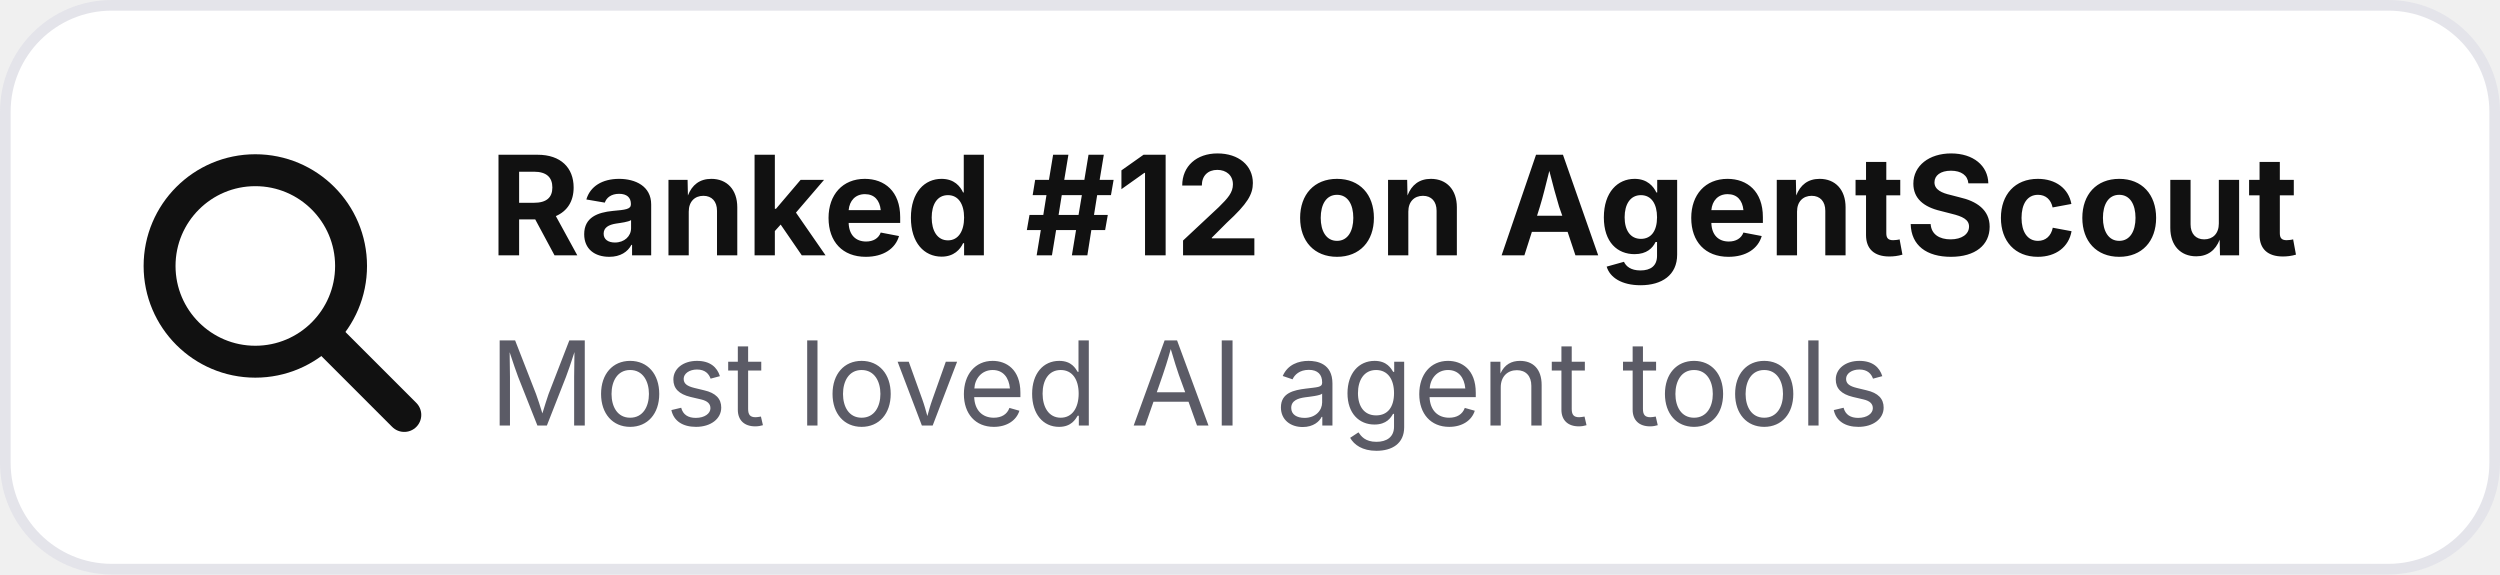
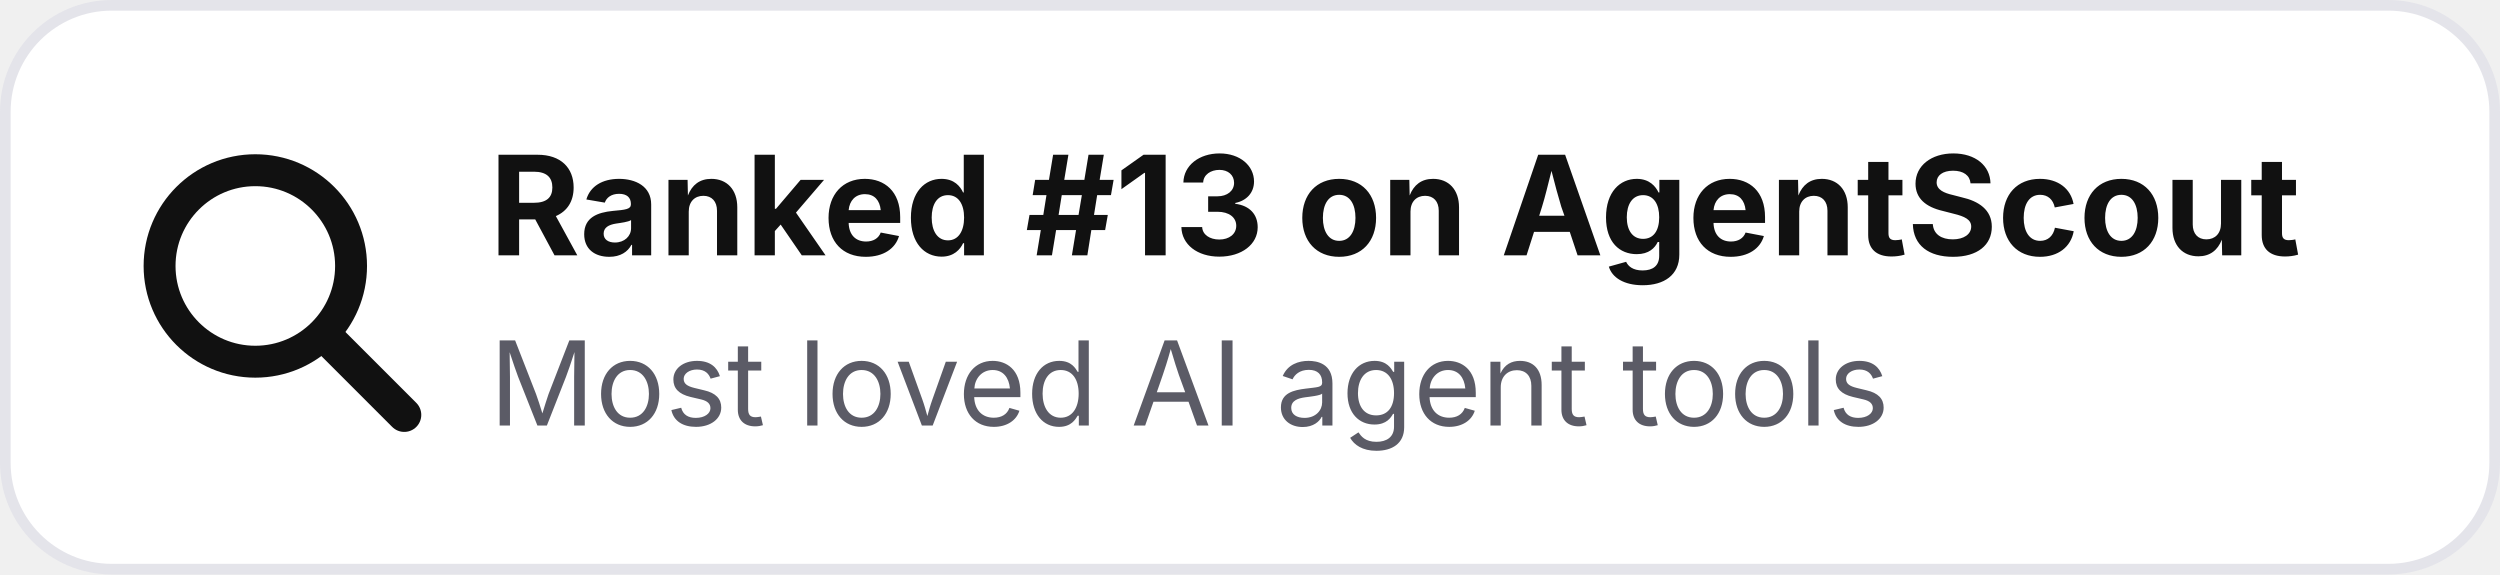
- <svg xmlns="http://www.w3.org/2000/svg" width="235" height="54" viewBox="0 0 235 54" role="img" aria-label="Ranked #12 on AgentScout">
+ <svg xmlns="http://www.w3.org/2000/svg" width="235" height="54" viewBox="0 0 235 54" role="img" aria-label="Ranked #13 on AgentScout">
  <rect x=".5" y=".5" width="234" height="53" rx="10" fill="#ffffff" stroke="#e4e4ea" />
  <circle cx="24" cy="25" r="9" fill="none" stroke="#111111" stroke-width="3" />
  <path d="M31 32l7 7" stroke="#111111" stroke-width="3.2" stroke-linecap="round" />
-   <text x="46" y="24" font-family="Inter,Segoe UI,Arial,sans-serif" font-size="13" font-weight="700" fill="#111111">Ranked #12 on AgentScout</text>
+   <text x="46" y="24" font-family="Inter,Segoe UI,Arial,sans-serif" font-size="13" font-weight="700" fill="#111111">Ranked #13 on AgentScout</text>
  <text x="46" y="40" font-family="Inter,Segoe UI,Arial,sans-serif" font-size="11" fill="#5b5b66">Most loved AI agent tools</text>
</svg>
